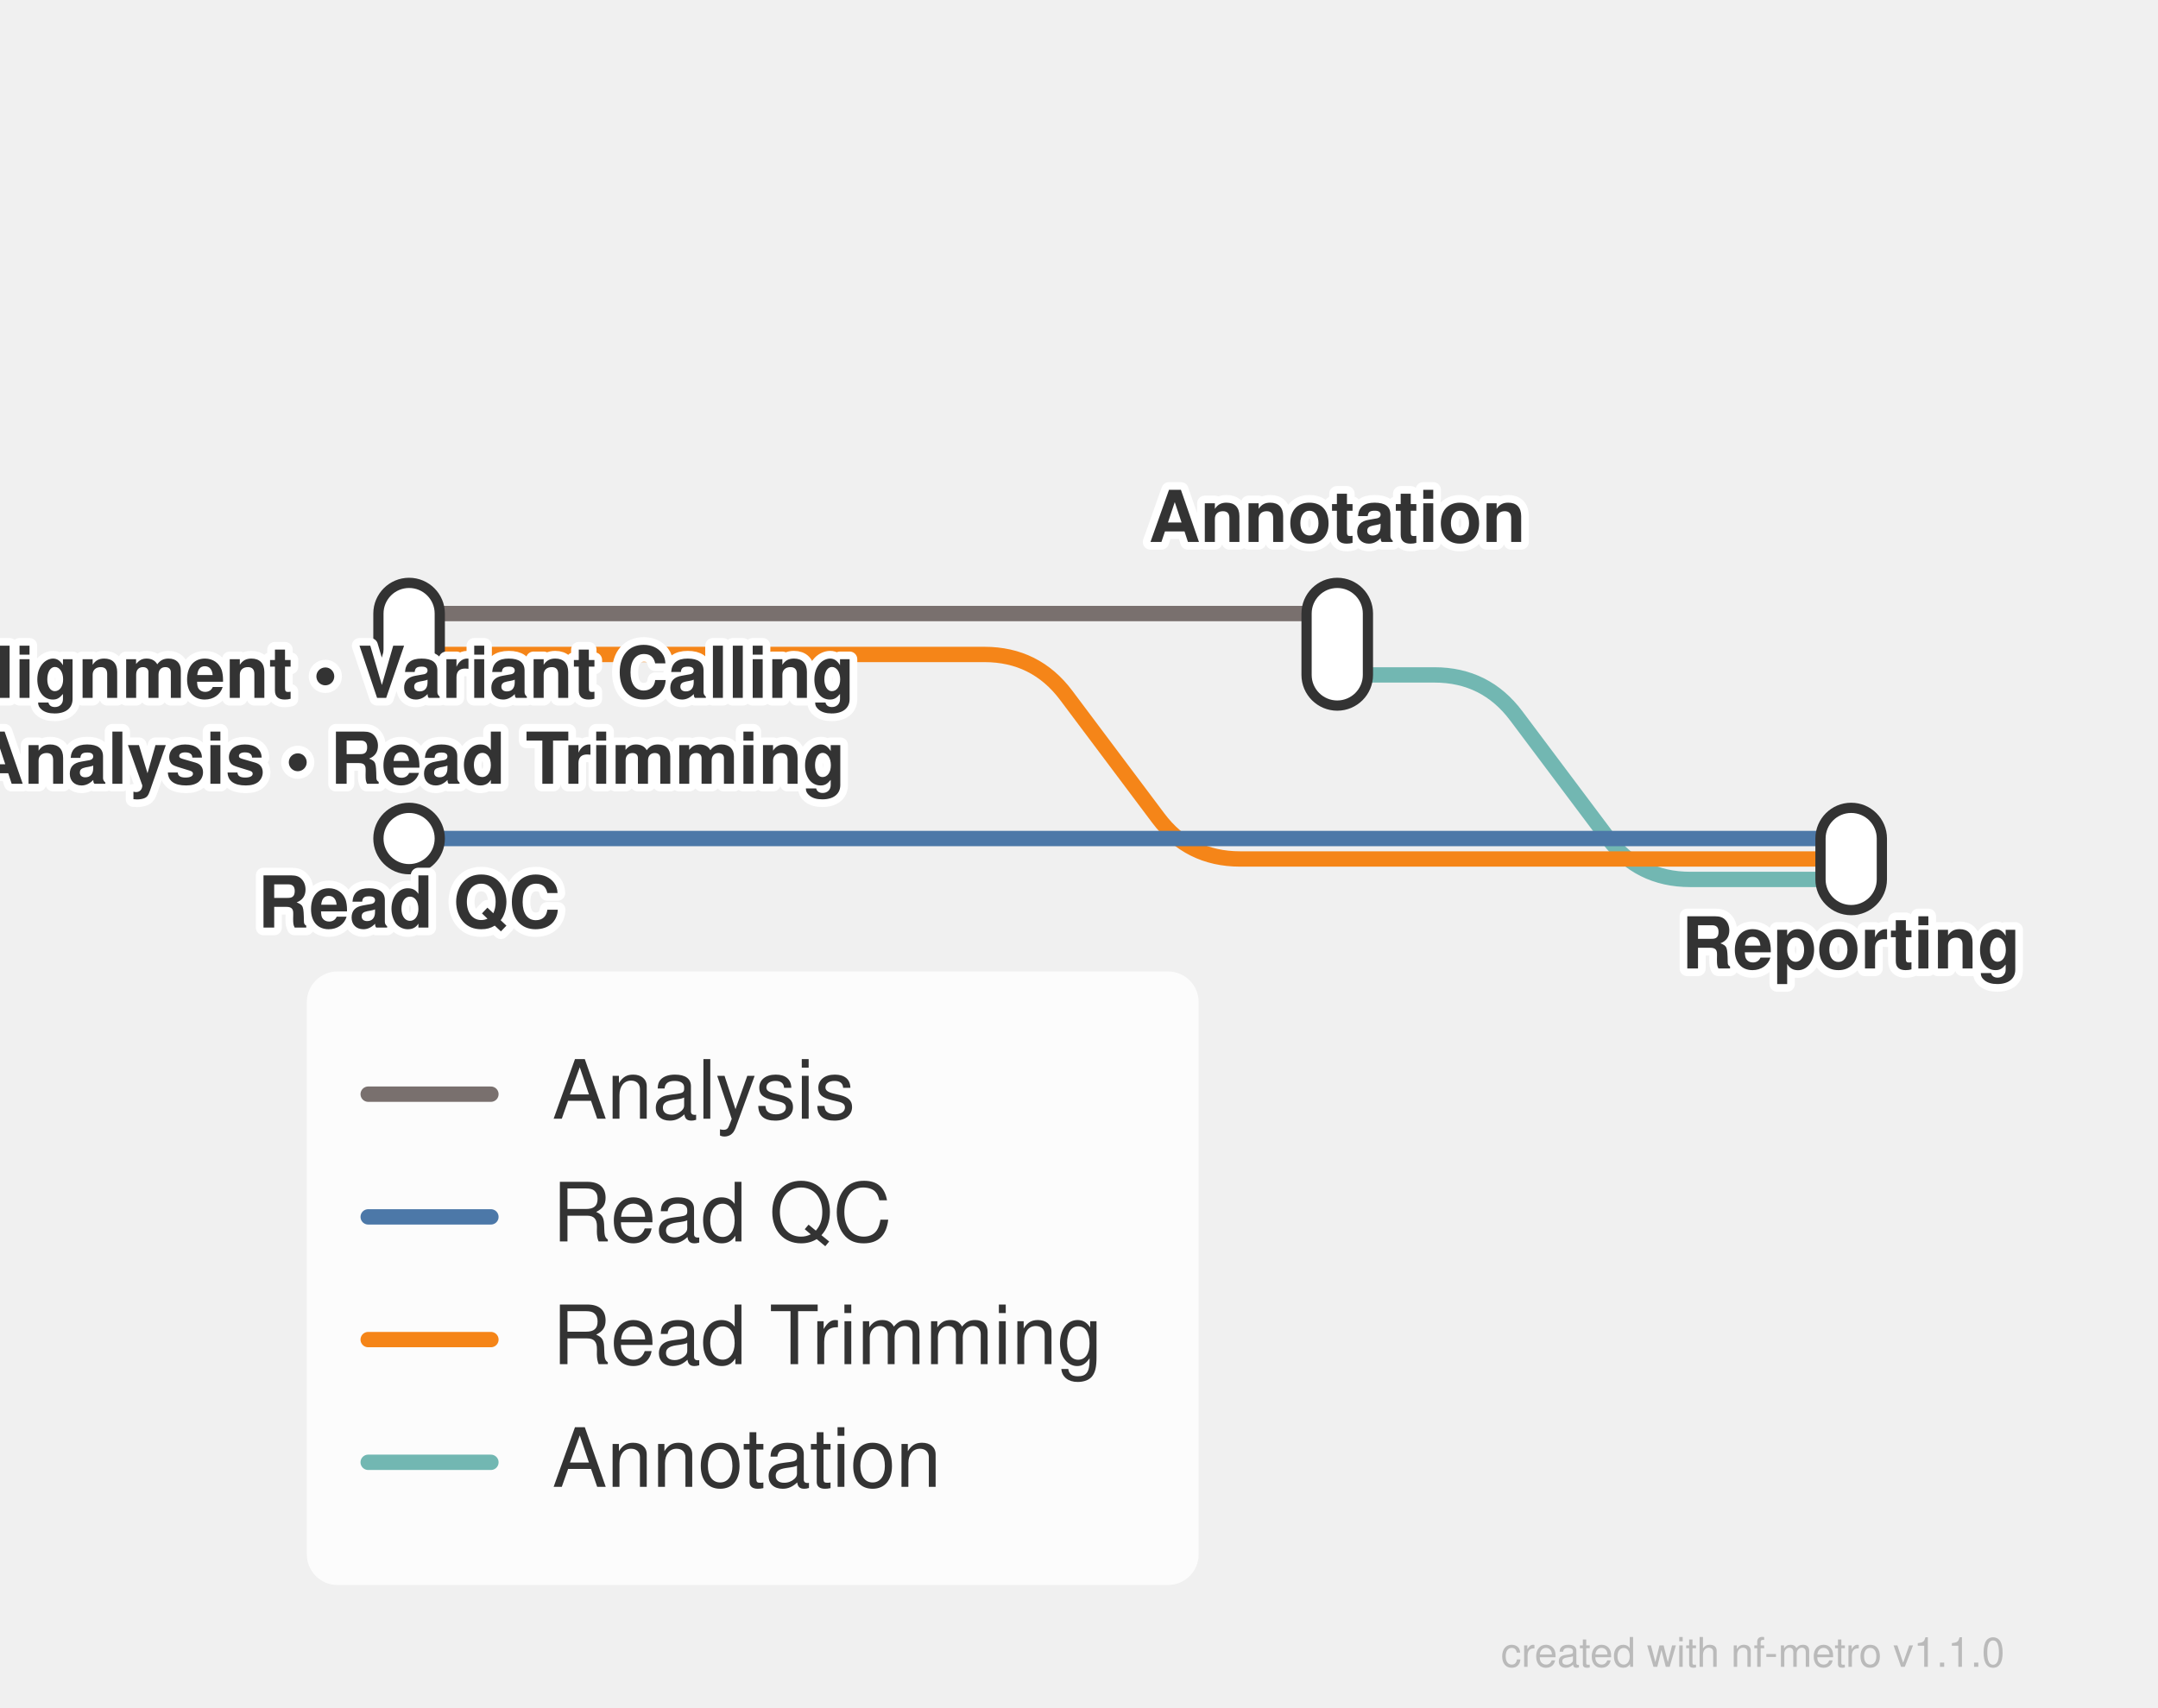
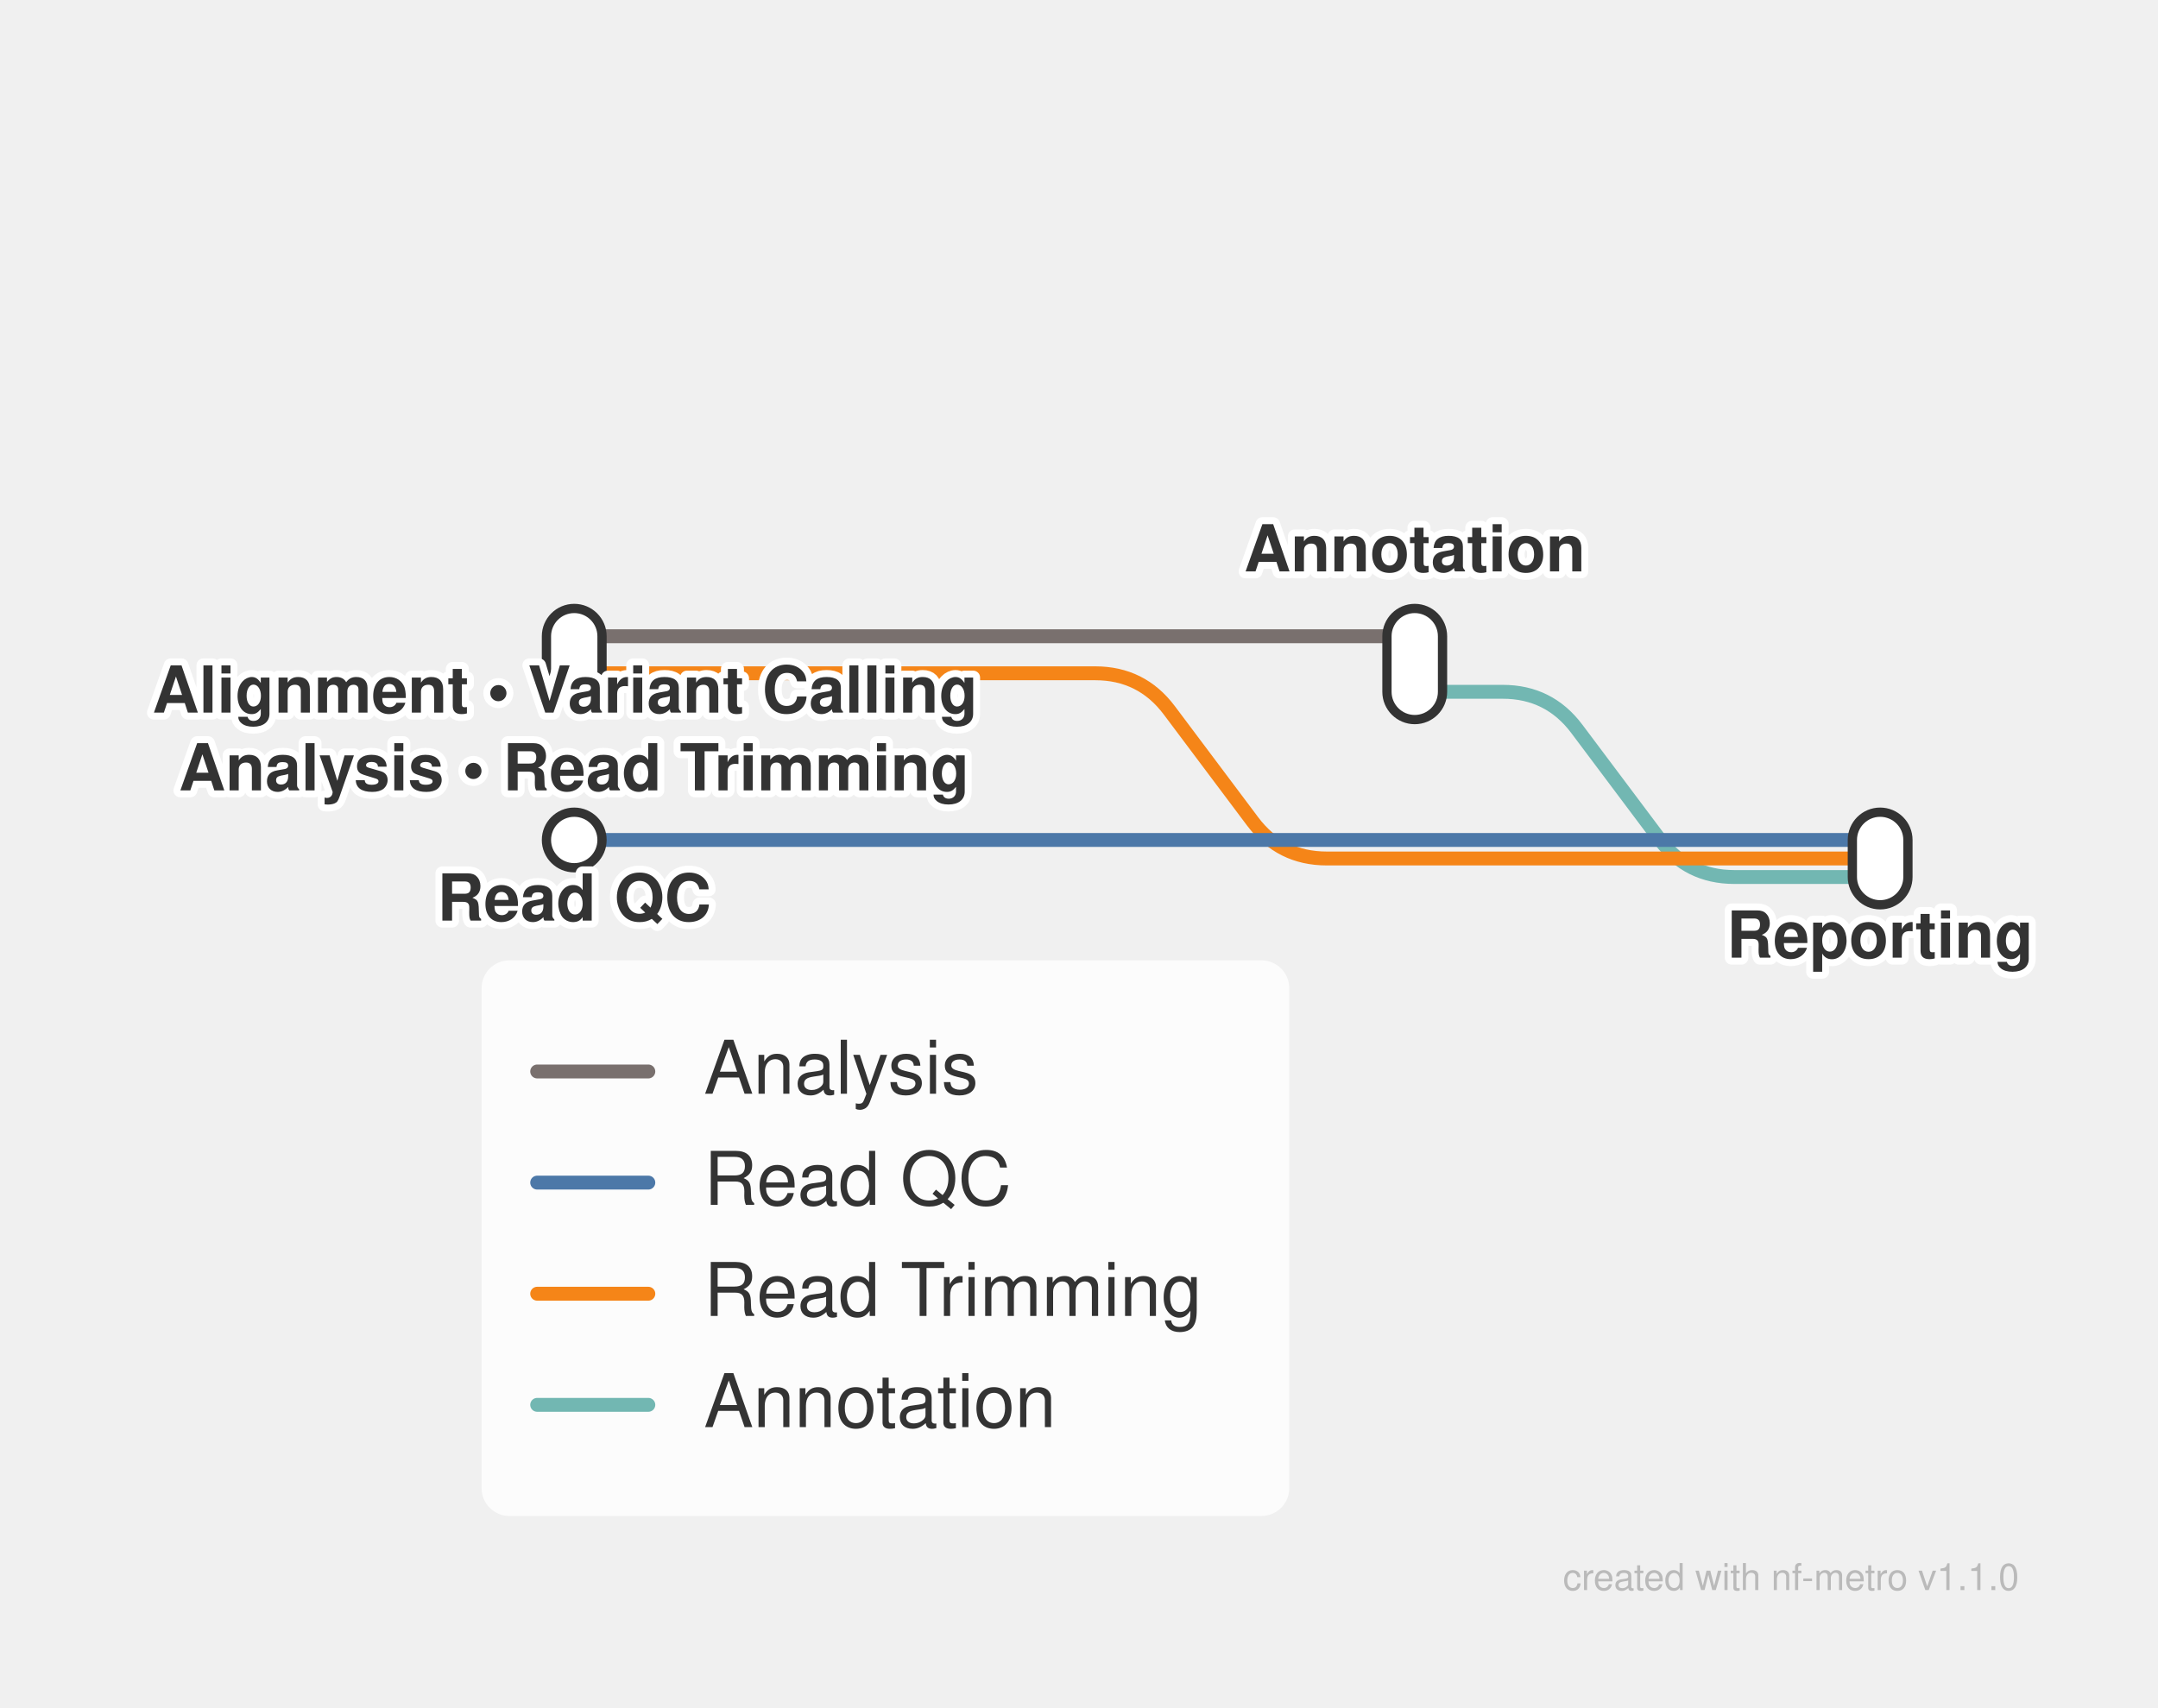
- <svg xmlns="http://www.w3.org/2000/svg" width="422" height="334" viewBox="0 0 422 334">
+ <svg xmlns="http://www.w3.org/2000/svg" width="422" height="334" viewBox="-44 0 466 334">
  <defs>
</defs>
  <style>.nf-metro-title { fill: var(--nfm-map-title-color, #111111); }
.nf-metro-station-label { fill: var(--nfm-map-label-color, #333333); }
.nf-metro-section-box { fill: var(--nfm-map-section-fill, #ededed); stroke: var(--nfm-map-section-stroke, #e6e6e6); }
.nf-metro-section-label { fill: var(--nfm-map-section-label-color, #666666); }
.nf-metro-group-label { fill: var(--nfm-map-section-label-color, #666666); }
.nf-metro-group-underline { stroke: var(--nfm-map-section-label-color, #666666); }
.nf-metro-legend-bg { fill: var(--nfm-map-legend-bg, rgba(255, 255, 255, 0.8)); }
.nf-metro-legend-text { fill: var(--nfm-map-legend-text-color, #333333); }
.nf-metro-marker-stroke { stroke: var(--nfm-map-marker-stroke, #333333); }
.nf-metro-label-halo { fill: var(--nfm-map-bg, #ffffff); stroke: var(--nfm-map-bg, #ffffff); }</style>
  <style>@media (prefers-color-scheme: dark) {
    .nf-metro-section-label { fill: #d0d0d0; }
    .nf-metro-section-num-circle { fill: #777777; }
    .nf-metro-title { fill: #ffffff; }
}
</style>
  <path d="M261.5,132.0 L280.5,132.0 Q290.5,132.0,296.5,140.0 L314.5,164.0 Q320.5,172.0,330.5,172.0 L362.0,172.0" stroke="#72B7B2" stroke-width="3.0" fill="none" stroke-linecap="round" stroke-linejoin="round" class="metro-line-annotate" data-line-id="annotate" />
  <path d="M80.0,128.0 L192.5,128.0 Q202.5,128.0,208.5,136.0 L226.5,160.0 Q232.5,168.0,242.5,168.0 L362.0,168.0" stroke="#F58518" stroke-width="3.0" fill="none" stroke-linecap="round" stroke-linejoin="round" class="metro-line-trim" data-line-id="trim" />
  <path d="M80.0,164.0 L362.0,164.0" stroke="#4C78A8" stroke-width="3.0" stroke-linecap="round" class="metro-line-qc" data-line-id="qc" />
  <path d="M80.0,120.0 L261.5,120.0" stroke="#79706E" stroke-width="3.0" stroke-linecap="round" class="metro-line-generic" data-line-id="generic" />
  <g class="nf-metro-station-group" data-node-id="g_align_variant_generic_trim_generic" data-node-cx="80.0" data-node-cy="124.0" data-node-r="6.0" data-node-groups="generic,trim" data-node-w="12.0" data-node-h="20.0" data-node-rx="6.0">
    <rect x="74.0" y="114.0" width="12.0" height="20.0" rx="6.0" ry="6.0" fill="#ffffff" stroke="#333333" stroke-width="2.0" class="nf-metro-station" data-station-id="g_align_variant_generic_trim_generic" data-station-lines="generic,trim" data-station-label="Alignment • Variant Calling Analysis • Read Trimming" />
  </g>
  <g class="nf-metro-station-group" data-node-id="g_qc_qc" data-node-cx="80.0" data-node-cy="164.0" data-node-r="6.0" data-node-groups="qc" data-node-w="12.0" data-node-h="12.0" data-node-rx="6.0">
    <rect x="74.0" y="158.0" width="12.0" height="12.0" rx="6.0" ry="6.0" fill="#ffffff" stroke="#333333" stroke-width="2.0" class="nf-metro-station" data-station-id="g_qc_qc" data-station-lines="qc" data-station-label="Read QC" />
  </g>
  <g class="nf-metro-station-group" data-node-id="g_annotate_annotate" data-node-cx="261.5" data-node-cy="126.0" data-node-r="6.0" data-node-groups="annotate,generic" data-node-w="12.0" data-node-h="24.0" data-node-rx="6.0">
    <rect x="255.5" y="114.0" width="12.0" height="24.0" rx="6.0" ry="6.0" fill="#ffffff" stroke="#333333" stroke-width="2.0" class="nf-metro-station" data-station-id="g_annotate_annotate" data-station-lines="annotate,generic" data-station-label="Annotation" />
  </g>
  <g class="nf-metro-station-group" data-node-id="g_report_generic" data-node-cx="362.0" data-node-cy="168.0" data-node-r="6.0" data-node-groups="annotate,qc,trim" data-node-w="12.0" data-node-h="20.0" data-node-rx="6.0">
    <rect x="356.0" y="158.0" width="12.0" height="20.0" rx="6.0" ry="6.0" fill="#ffffff" stroke="#333333" stroke-width="2.0" class="nf-metro-station" data-station-id="g_report_generic" data-station-lines="annotate,qc,trim" data-station-label="Reporting" />
  </g>
  <text x="80.0" y="130.08" font-size="14.0" fill="#ffffff" stroke="#ffffff" stroke-width="3.0" stroke-linejoin="round" font-family="'Helvetica Neue', Helvetica, Arial, sans-serif" font-weight="bold" aria-hidden="true" class="nf-metro-label-halo" text-anchor="middle" dominant-baseline="hanging">
    <tspan x="80.0" dy="0em">Alignment • Variant Calling</tspan>
    <tspan x="80.0" dy="1.2em">Analysis • Read Trimming</tspan>
  </text>
  <text x="80.0" y="130.08" font-size="14.0" fill="#333333" font-family="'Helvetica Neue', Helvetica, Arial, sans-serif" font-weight="bold" text-anchor="middle" dominant-baseline="hanging" data-station-id="g_align_variant_generic_trim_generic" class="nf-metro-station-label">
    <tspan x="80.0" dy="0em">Alignment • Variant Calling</tspan>
    <tspan x="80.0" dy="1.2em">Analysis • Read Trimming</tspan>
  </text>
  <text x="80.0" y="175.0" font-size="14.0" fill="#ffffff" stroke="#ffffff" stroke-width="3.0" stroke-linejoin="round" font-family="'Helvetica Neue', Helvetica, Arial, sans-serif" font-weight="bold" aria-hidden="true" class="nf-metro-label-halo" text-anchor="middle" dominant-baseline="hanging">Read QC</text>
  <text x="80.0" y="175.0" font-size="14.0" fill="#333333" font-family="'Helvetica Neue', Helvetica, Arial, sans-serif" font-weight="bold" text-anchor="middle" dominant-baseline="hanging" data-station-id="g_qc_qc" class="nf-metro-station-label">Read QC</text>
  <text x="261.5" y="106.0" font-size="14.0" fill="#ffffff" stroke="#ffffff" stroke-width="3.0" stroke-linejoin="round" font-family="'Helvetica Neue', Helvetica, Arial, sans-serif" font-weight="bold" aria-hidden="true" class="nf-metro-label-halo" text-anchor="middle" dominant-baseline="auto">Annotation</text>
  <text x="261.5" y="106.0" font-size="14.0" fill="#333333" font-family="'Helvetica Neue', Helvetica, Arial, sans-serif" font-weight="bold" text-anchor="middle" dominant-baseline="auto" data-station-id="g_annotate_annotate" class="nf-metro-station-label">Annotation</text>
  <text x="362.0" y="183.0" font-size="14.0" fill="#ffffff" stroke="#ffffff" stroke-width="3.0" stroke-linejoin="round" font-family="'Helvetica Neue', Helvetica, Arial, sans-serif" font-weight="bold" aria-hidden="true" class="nf-metro-label-halo" text-anchor="middle" dominant-baseline="hanging">Reporting</text>
  <text x="362.0" y="183.0" font-size="14.0" fill="#333333" font-family="'Helvetica Neue', Helvetica, Arial, sans-serif" font-weight="bold" text-anchor="middle" dominant-baseline="hanging" data-station-id="g_report_generic" class="nf-metro-station-label">Reporting</text>
  <rect x="60.0" y="190.0" width="174.4" height="120.0" rx="6" ry="6" fill="rgba(255, 255, 255, 0.8)" class="nf-metro-legend-bg" />
  <path d="M72.0,214.0 L96.0,214.0" stroke="#79706E" stroke-width="3.0" stroke-linecap="round" />
  <text x="108.0" y="214.0" font-size="16.0" fill="#333333" font-family="'Helvetica Neue', Helvetica, Arial, sans-serif" dy="0.3em" class="nf-metro-legend-text">Analysis</text>
  <path d="M72.0,238.0 L96.0,238.0" stroke="#4C78A8" stroke-width="3.0" stroke-linecap="round" />
  <text x="108.0" y="238.0" font-size="16.0" fill="#333333" font-family="'Helvetica Neue', Helvetica, Arial, sans-serif" dy="0.3em" class="nf-metro-legend-text">Read QC</text>
  <path d="M72.0,262.0 L96.0,262.0" stroke="#F58518" stroke-width="3.0" stroke-linecap="round" />
  <text x="108.0" y="262.0" font-size="16.0" fill="#333333" font-family="'Helvetica Neue', Helvetica, Arial, sans-serif" dy="0.3em" class="nf-metro-legend-text">Read Trimming</text>
  <path d="M72.0,286.0 L96.0,286.0" stroke="#72B7B2" stroke-width="3.0" stroke-linecap="round" />
  <text x="108.0" y="286.0" font-size="16.0" fill="#333333" font-family="'Helvetica Neue', Helvetica, Arial, sans-serif" dy="0.3em" class="nf-metro-legend-text">Annotation</text>
  <text x="392.0" y="326.0" font-size="8" fill="rgba(150, 150, 150, 0.6)" font-family="'Helvetica Neue', Helvetica, Arial, sans-serif" text-anchor="end">created with nf-metro v1.1.0</text>
</svg>
